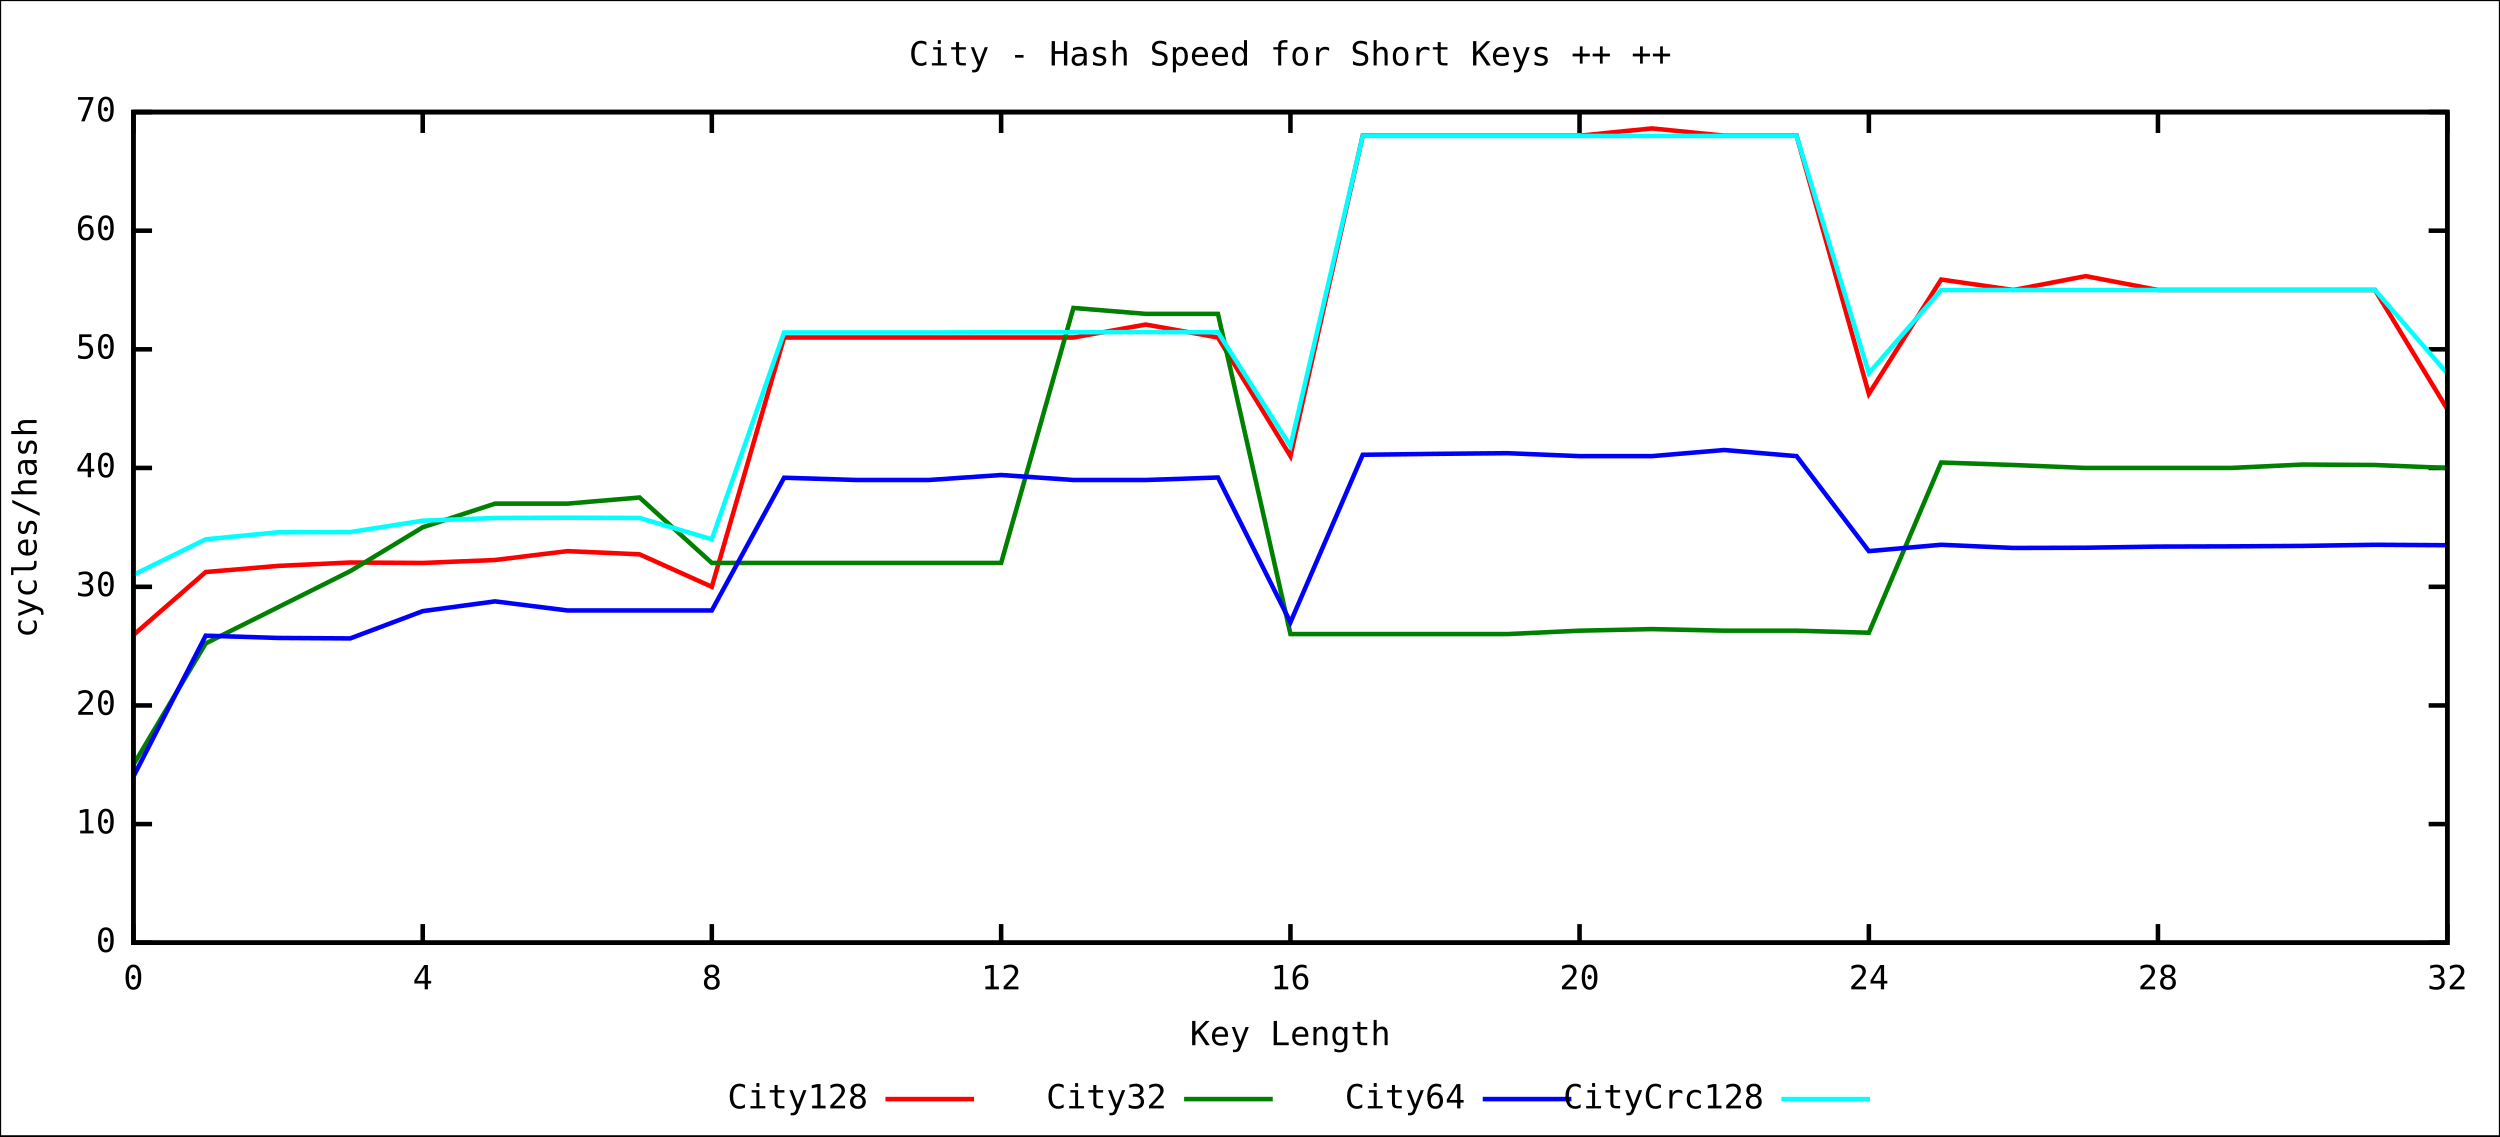
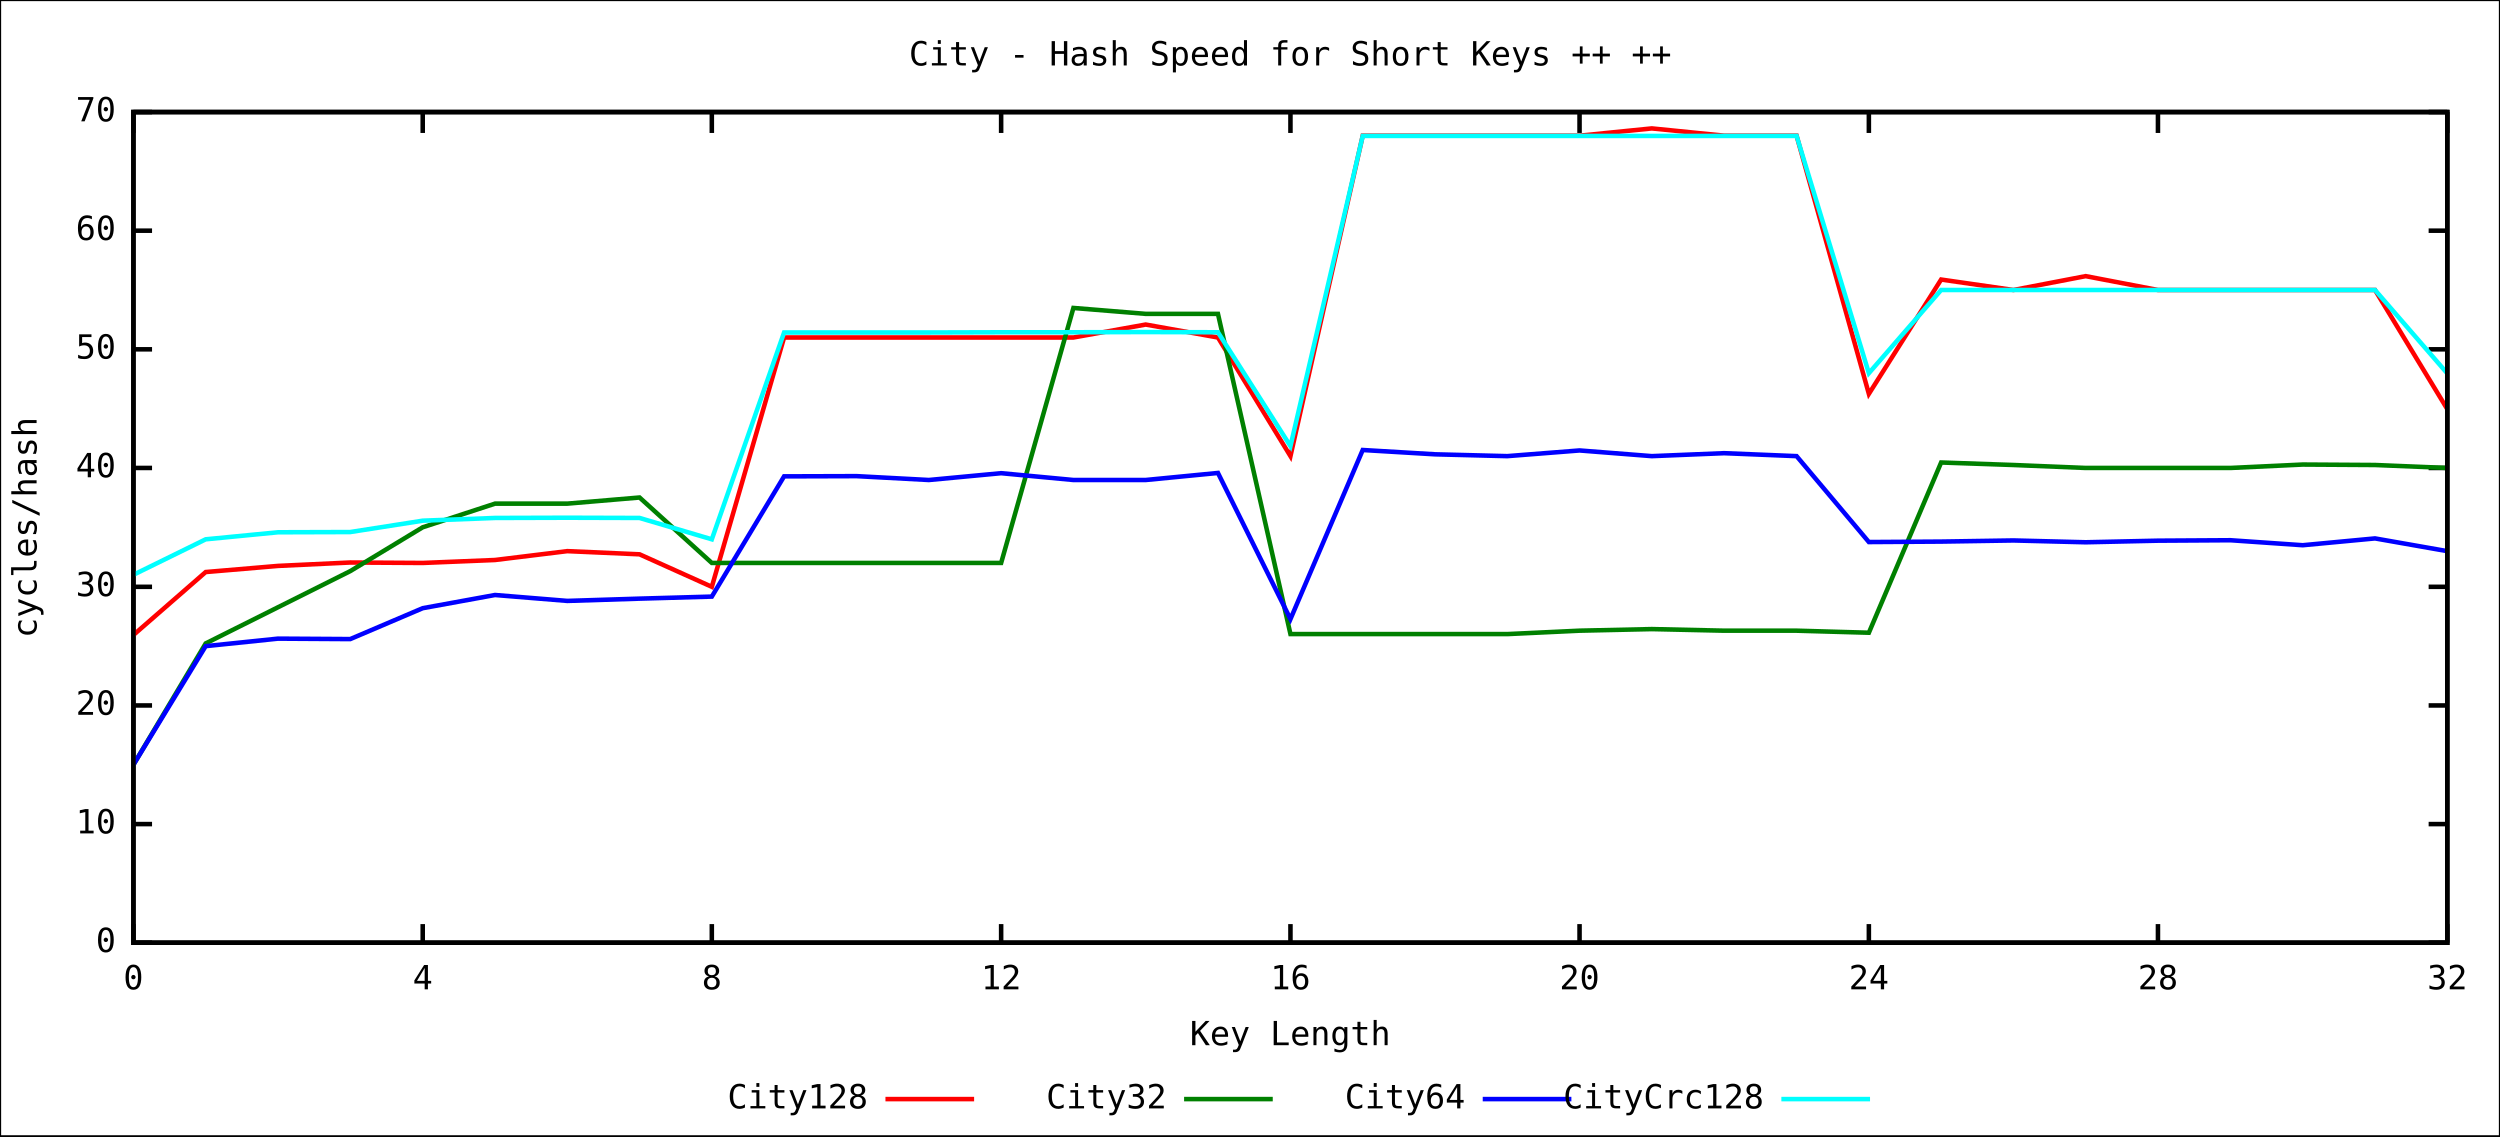
<svg xmlns="http://www.w3.org/2000/svg" xmlns:xlink="http://www.w3.org/1999/xlink" width="1100" height="500" viewBox="0 0 1100 500">
  <rect x="0" y="0" width="1100" height="500" fill="#ffffff" stroke="black" stroke-width="1" />
  <g id="gnuplot_canvas">
    <defs>
      <circle id="gpDot" r="0.5" stroke-width="0.5" />
      <path id="gpPt0" stroke-width="0.244" stroke="currentColor" d="M-1,0 h2 M0,-1 v2" />
      <path id="gpPt1" stroke-width="0.244" stroke="currentColor" d="M-1,-1 L1,1 M1,-1 L-1,1" />
      <path id="gpPt2" stroke-width="0.244" stroke="currentColor" d="M-1,0 L1,0 M0,-1 L0,1 M-1,-1 L1,1 M-1,1 L1,-1" />
      <rect id="gpPt3" stroke-width="0.244" stroke="currentColor" x="-1" y="-1" width="2" height="2" />
      <rect id="gpPt4" stroke-width="0.244" stroke="currentColor" fill="currentColor" x="-1" y="-1" width="2" height="2" />
      <circle id="gpPt5" stroke-width="0.244" stroke="currentColor" cx="0" cy="0" r="1" />
      <use xlink:href="#gpPt5" id="gpPt6" fill="currentColor" stroke="none" />
      <path id="gpPt7" stroke-width="0.244" stroke="currentColor" d="M0,-1.33 L-1.33,0.67 L1.33,0.67 z" />
      <use xlink:href="#gpPt7" id="gpPt8" fill="currentColor" stroke="none" />
      <use xlink:href="#gpPt7" id="gpPt9" stroke="currentColor" transform="rotate(180)" />
      <use xlink:href="#gpPt9" id="gpPt10" fill="currentColor" stroke="none" />
      <use xlink:href="#gpPt3" id="gpPt11" stroke="currentColor" transform="rotate(45)" />
      <use xlink:href="#gpPt11" id="gpPt12" fill="currentColor" stroke="none" />
    </defs>
    <g style="fill:none; color:white; stroke:currentColor; stroke-width:2.00; stroke-linecap:butt; stroke-linejoin:miter">
</g>
    <g style="fill:none; color:black; stroke:currentColor; stroke-width:2.00; stroke-linecap:butt; stroke-linejoin:miter">
      <path stroke="black" d="M58.7,414.8 L66.9,414.8 M1076.8,414.8 L1068.6,414.8  h0.01" />
      <g transform="translate(51.0,418.9)" style="stroke:none; fill:black; font-family:mono; font-size:11.00pt; text-anchor:end">
        <text> 0</text>
      </g>
      <path stroke="black" d="M58.7,362.6 L66.9,362.6 M1076.8,362.6 L1068.6,362.6  h0.01" />
      <g transform="translate(51.0,366.7)" style="stroke:none; fill:black; font-family:mono; font-size:11.00pt; text-anchor:end">
        <text> 10</text>
      </g>
      <path stroke="black" d="M58.7,310.4 L66.9,310.4 M1076.8,310.4 L1068.6,310.4  h0.01" />
      <g transform="translate(51.0,314.5)" style="stroke:none; fill:black; font-family:mono; font-size:11.00pt; text-anchor:end">
        <text> 20</text>
      </g>
      <path stroke="black" d="M58.7,258.2 L66.9,258.2 M1076.8,258.2 L1068.6,258.2  h0.01" />
      <g transform="translate(51.0,262.3)" style="stroke:none; fill:black; font-family:mono; font-size:11.00pt; text-anchor:end">
        <text> 30</text>
      </g>
      <path stroke="black" d="M58.7,205.9 L66.9,205.9 M1076.8,205.9 L1068.6,205.9  h0.01" />
      <g transform="translate(51.0,210.0)" style="stroke:none; fill:black; font-family:mono; font-size:11.00pt; text-anchor:end">
        <text> 40</text>
      </g>
      <path stroke="black" d="M58.7,153.7 L66.9,153.7 M1076.8,153.7 L1068.6,153.7  h0.01" />
      <g transform="translate(51.0,157.8)" style="stroke:none; fill:black; font-family:mono; font-size:11.00pt; text-anchor:end">
        <text> 50</text>
      </g>
      <path stroke="black" d="M58.7,101.5 L66.9,101.5 M1076.8,101.5 L1068.6,101.5  h0.01" />
      <g transform="translate(51.0,105.6)" style="stroke:none; fill:black; font-family:mono; font-size:11.00pt; text-anchor:end">
        <text> 60</text>
      </g>
      <path stroke="black" d="M58.7,49.3 L66.9,49.3 M1076.8,49.3 L1068.6,49.3  h0.01" />
      <g transform="translate(51.0,53.4)" style="stroke:none; fill:black; font-family:mono; font-size:11.00pt; text-anchor:end">
        <text> 70</text>
      </g>
      <path stroke="black" d="M58.7,414.8 L58.7,406.6 M58.7,49.3 L58.7,57.5  h0.01" />
      <g transform="translate(58.7,435.3)" style="stroke:none; fill:black; font-family:mono; font-size:11.00pt; text-anchor:middle">
        <text> 0</text>
      </g>
      <path stroke="black" d="M186.0,414.8 L186.0,406.6 M186.0,49.3 L186.0,57.5  h0.01" />
      <g transform="translate(186.0,435.3)" style="stroke:none; fill:black; font-family:mono; font-size:11.00pt; text-anchor:middle">
        <text> 4</text>
      </g>
      <path stroke="black" d="M313.2,414.8 L313.2,406.6 M313.2,49.3 L313.2,57.5  h0.01" />
      <g transform="translate(313.2,435.3)" style="stroke:none; fill:black; font-family:mono; font-size:11.00pt; text-anchor:middle">
        <text> 8</text>
      </g>
      <path stroke="black" d="M440.5,414.8 L440.5,406.6 M440.5,49.3 L440.5,57.5  h0.01" />
      <g transform="translate(440.5,435.3)" style="stroke:none; fill:black; font-family:mono; font-size:11.00pt; text-anchor:middle">
        <text> 12</text>
      </g>
      <path stroke="black" d="M567.8,414.8 L567.8,406.6 M567.8,49.3 L567.8,57.5  h0.01" />
      <g transform="translate(567.8,435.3)" style="stroke:none; fill:black; font-family:mono; font-size:11.00pt; text-anchor:middle">
        <text> 16</text>
      </g>
      <path stroke="black" d="M695.0,414.8 L695.0,406.6 M695.0,49.3 L695.0,57.5  h0.01" />
      <g transform="translate(695.0,435.3)" style="stroke:none; fill:black; font-family:mono; font-size:11.00pt; text-anchor:middle">
        <text> 20</text>
      </g>
      <path stroke="black" d="M822.3,414.8 L822.3,406.6 M822.3,49.3 L822.3,57.5  h0.01" />
      <g transform="translate(822.3,435.3)" style="stroke:none; fill:black; font-family:mono; font-size:11.00pt; text-anchor:middle">
        <text> 24</text>
      </g>
      <path stroke="black" d="M949.5,414.8 L949.5,406.6 M949.5,49.3 L949.5,57.5  h0.01" />
      <g transform="translate(949.5,435.3)" style="stroke:none; fill:black; font-family:mono; font-size:11.00pt; text-anchor:middle">
        <text> 28</text>
      </g>
      <path stroke="black" d="M1076.8,414.8 L1076.8,406.6 M1076.8,49.3 L1076.8,57.5  h0.01" />
      <g transform="translate(1076.8,435.3)" style="stroke:none; fill:black; font-family:mono; font-size:11.00pt; text-anchor:middle">
        <text> 32</text>
      </g>
      <path stroke="black" d="M58.7,49.3 L58.7,414.8 L1076.8,414.8 L1076.8,49.3 L58.7,49.3 Z  h0.01" />
      <g transform="translate(16.1,232.1) rotate(270)" style="stroke:none; fill:black; font-family:mono; font-size:11.00pt; text-anchor:middle">
        <text>cycles/hash</text>
      </g>
      <g transform="translate(567.7,459.9)" style="stroke:none; fill:black; font-family:mono; font-size:11.00pt; text-anchor:middle">
        <text>Key Length</text>
      </g>
      <g transform="translate(567.7,28.8)" style="stroke:none; fill:black; font-family:mono; font-size:11.00pt; text-anchor:middle">
        <text>City - Hash Speed for Short Keys <a href="City.medium.svg">++</a>
          <a href="City.long.svg">++</a>
        </text>
      </g>
    </g>
    <g id="City128">
      <g style="fill:none; color:red; stroke:currentColor; stroke-width:2.00; stroke-linecap:butt; stroke-linejoin:miter">
        <g visibility="visible">
          <g transform="translate(381.9,487.7)" style="stroke:none; fill:black; font-family:mono; font-size:11.00pt; text-anchor:end">
            <text>City128</text>
          </g>
          <path d="M389.6,483.6 L428.6,483.6  h0.01" />
        </g>
        <path d="M58.7,279.4 L90.5,251.7 L122.3,249.0 L154.1,247.5 L186.0,247.7 L217.8,246.4 L249.6,242.5 L281.4,243.9    L313.2,258.2 L345.0,148.5 L376.9,148.5 L408.7,148.5 L440.5,148.5 L472.3,148.5 L504.1,142.8 L535.9,148.5    L567.8,200.7 L599.6,59.7 L631.4,59.7 L663.2,59.7 L695.0,59.7 L726.8,56.5 L758.6,59.7 L790.5,59.7    L822.3,173.3 L854.1,123.0 L885.9,127.6 L917.7,121.5 L949.5,127.6 L981.4,127.6 L1013.2,127.6 L1045.0,127.6    L1076.8,180.0  h0.01" />
      </g>
    </g>
    <g id="City32">
      <g style="fill:none; color:green; stroke:currentColor; stroke-width:2.00; stroke-linecap:butt; stroke-linejoin:miter">
        <g visibility="visible">
          <g transform="translate(513.3,487.7)" style="stroke:none; fill:black; font-family:mono; font-size:11.00pt; text-anchor:end">
            <text>City32</text>
          </g>
          <path d="M521.0,483.6 L560.0,483.6  h0.01" />
        </g>
        <path d="M58.7,336.5 L90.5,283.1 L122.3,267.2 L154.1,251.3 L186.0,232.0 L217.8,221.6 L249.6,221.6 L281.4,218.9    L313.2,247.7 L345.0,247.7 L376.9,247.7 L408.7,247.7 L440.5,247.7 L472.3,135.5 L504.1,138.1 L535.9,138.1    L567.8,279.0 L599.6,279.0 L631.4,279.0 L663.2,279.0 L695.0,277.5 L726.8,276.8 L758.6,277.5 L790.5,277.5    L822.3,278.4 L854.1,203.5 L885.9,204.6 L917.7,205.9 L949.5,205.9 L981.4,205.9 L1013.2,204.4 L1045.0,204.6    L1076.8,205.9  h0.01" />
      </g>
    </g>
    <g id="City64">
      <g style="fill:none; color:blue; stroke:currentColor; stroke-width:2.00; stroke-linecap:butt; stroke-linejoin:miter">
        <g visibility="visible">
          <g transform="translate(644.7,487.7)" style="stroke:none; fill:black; font-family:mono; font-size:11.00pt; text-anchor:end">
            <text>City64</text>
          </g>
          <path d="M652.4,483.6 L691.4,483.6  h0.01" />
        </g>
-         <path d="M58.7,341.7 L90.5,279.7 L122.3,280.7 L154.1,280.9 L186.0,268.9 L217.8,264.6 L249.6,268.6 L281.4,268.6    L313.2,268.6 L345.0,210.2 L376.9,211.2 L408.7,211.2 L440.5,209.0 L472.3,211.2 L504.1,211.2 L535.9,210.1    L567.8,273.8 L599.6,200.1 L631.4,199.7 L663.2,199.4 L695.0,200.7 L726.8,200.7 L758.6,198.0 L790.5,200.7    L822.3,242.5 L854.1,239.7 L885.9,241.1 L917.7,241.0 L949.5,240.5 L981.4,240.4 L1013.2,240.2 L1045.0,239.7    L1076.8,239.9  h0.01" />
+         <path d="M58.7,336.5 L90.5,284.3 L122.3,281.0 L154.1,281.2 L186.0,267.6 L217.8,261.8 L249.6,264.4 L281.4,263.4    L313.2,262.5 L345.0,209.6 L376.9,209.5 L408.7,211.2 L440.5,208.2 L472.3,211.2 L504.1,211.2 L535.9,208.1    L567.8,272.4 L599.6,198.0 L631.4,199.9 L663.2,200.7 L695.0,198.2 L726.8,200.7 L758.6,199.4 L790.5,200.7    L822.3,238.5 L854.1,238.3 L885.9,237.8 L917.7,238.6 L949.5,237.9 L981.4,237.7 L1013.2,239.9 L1045.0,236.9    L1076.8,242.5  h0.01" />
      </g>
    </g>
    <g id="CityCrc128">
      <g style="fill:none; color:cyan; stroke:currentColor; stroke-width:2.00; stroke-linecap:butt; stroke-linejoin:miter">
        <g visibility="visible">
          <g transform="translate(776.1,487.7)" style="stroke:none; fill:black; font-family:mono; font-size:11.00pt; text-anchor:end">
            <text>CityCrc128</text>
          </g>
          <path d="M783.8,483.6 L822.8,483.6  h0.01" />
        </g>
        <path d="M58.7,252.9 L90.5,237.3 L122.3,234.2 L154.1,234.1 L186.0,229.1 L217.8,227.9 L249.6,227.8 L281.4,227.9    L313.2,237.3 L345.0,146.3 L376.9,146.3 L408.7,146.3 L440.5,146.2 L472.3,146.2 L504.1,146.1 L535.9,146.2    L567.8,196.3 L599.6,59.8 L631.4,59.8 L663.2,59.8 L695.0,59.8 L726.8,59.8 L758.6,59.8 L790.5,59.8    L822.3,164.2 L854.1,127.6 L885.9,127.6 L917.7,127.6 L949.5,127.6 L981.4,127.6 L1013.2,127.6 L1045.0,127.6    L1076.8,164.3  h0.01" />
      </g>
    </g>
    <g style="fill:none; color:black; stroke:currentColor; stroke-width:2.00; stroke-linecap:butt; stroke-linejoin:miter">
      <path stroke="black" d="M58.7,49.3 L58.7,414.8 L1076.8,414.8 L1076.8,49.3 L58.7,49.3 Z  h0.01" />
    </g>
  </g>
  <text id="coord_text" text-anchor="start" pointer-events="none" font-size="12" font-family="Arial" visibility="hidden"> </text>
</svg>
